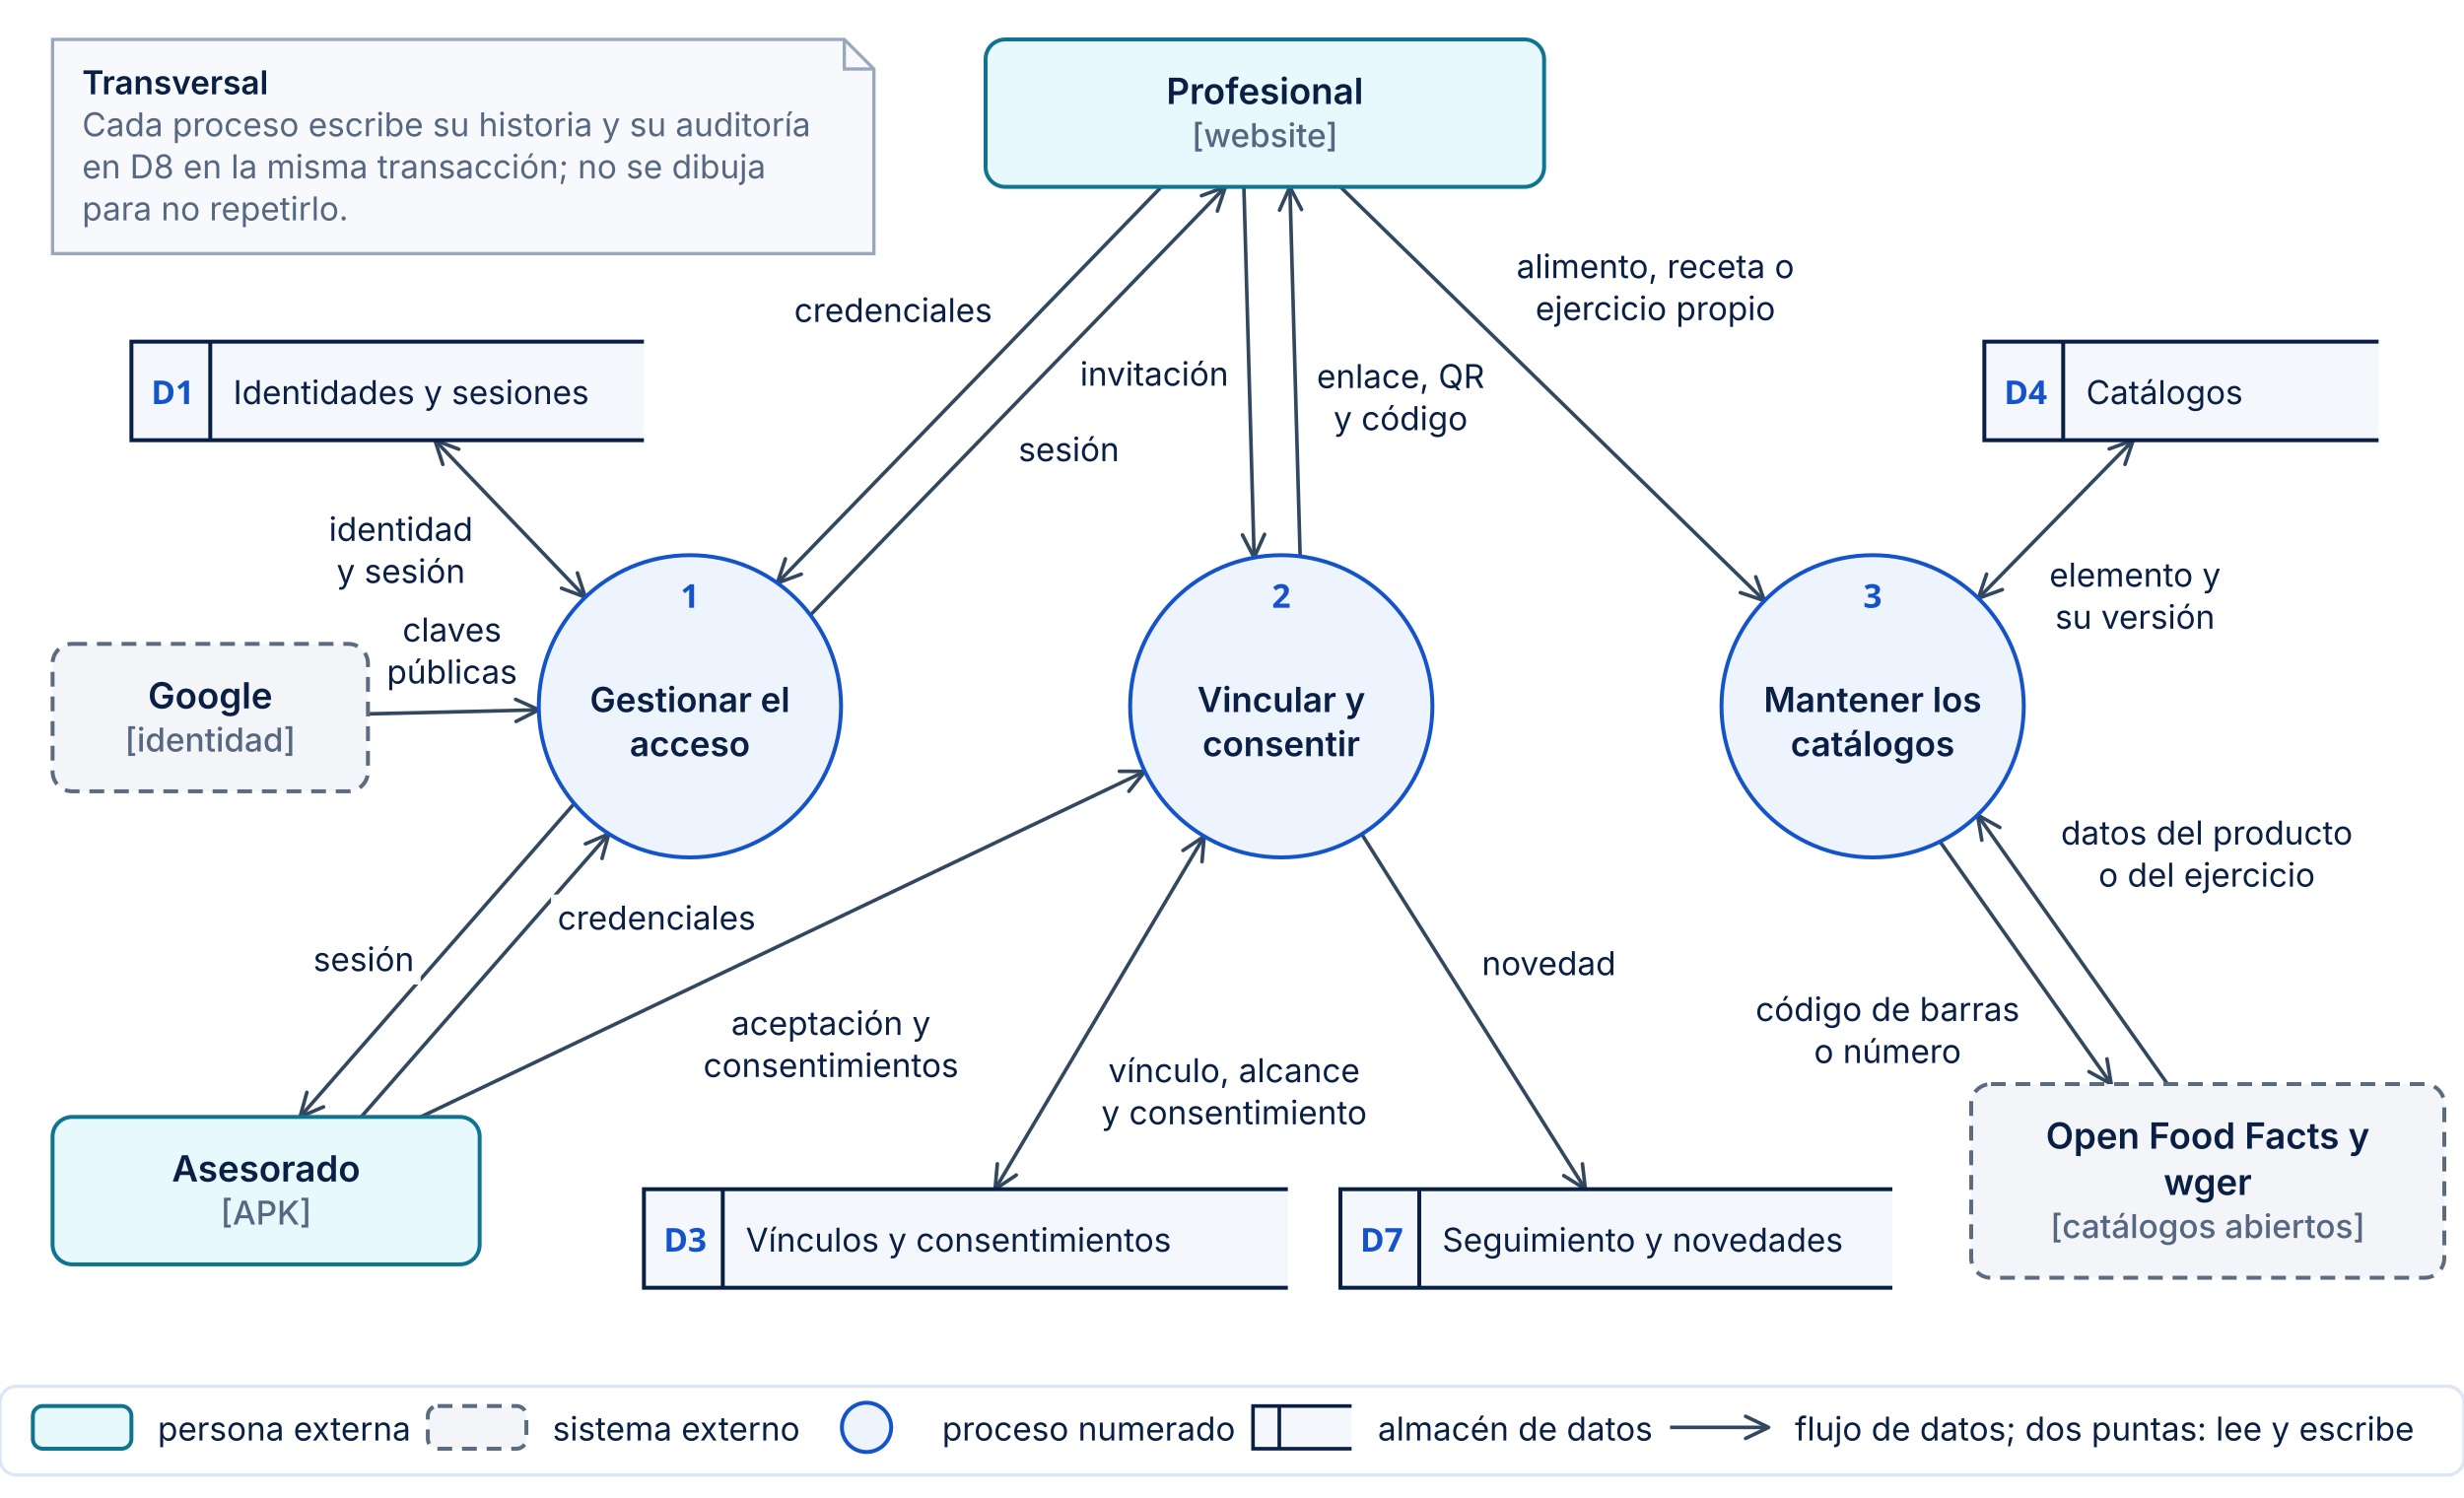
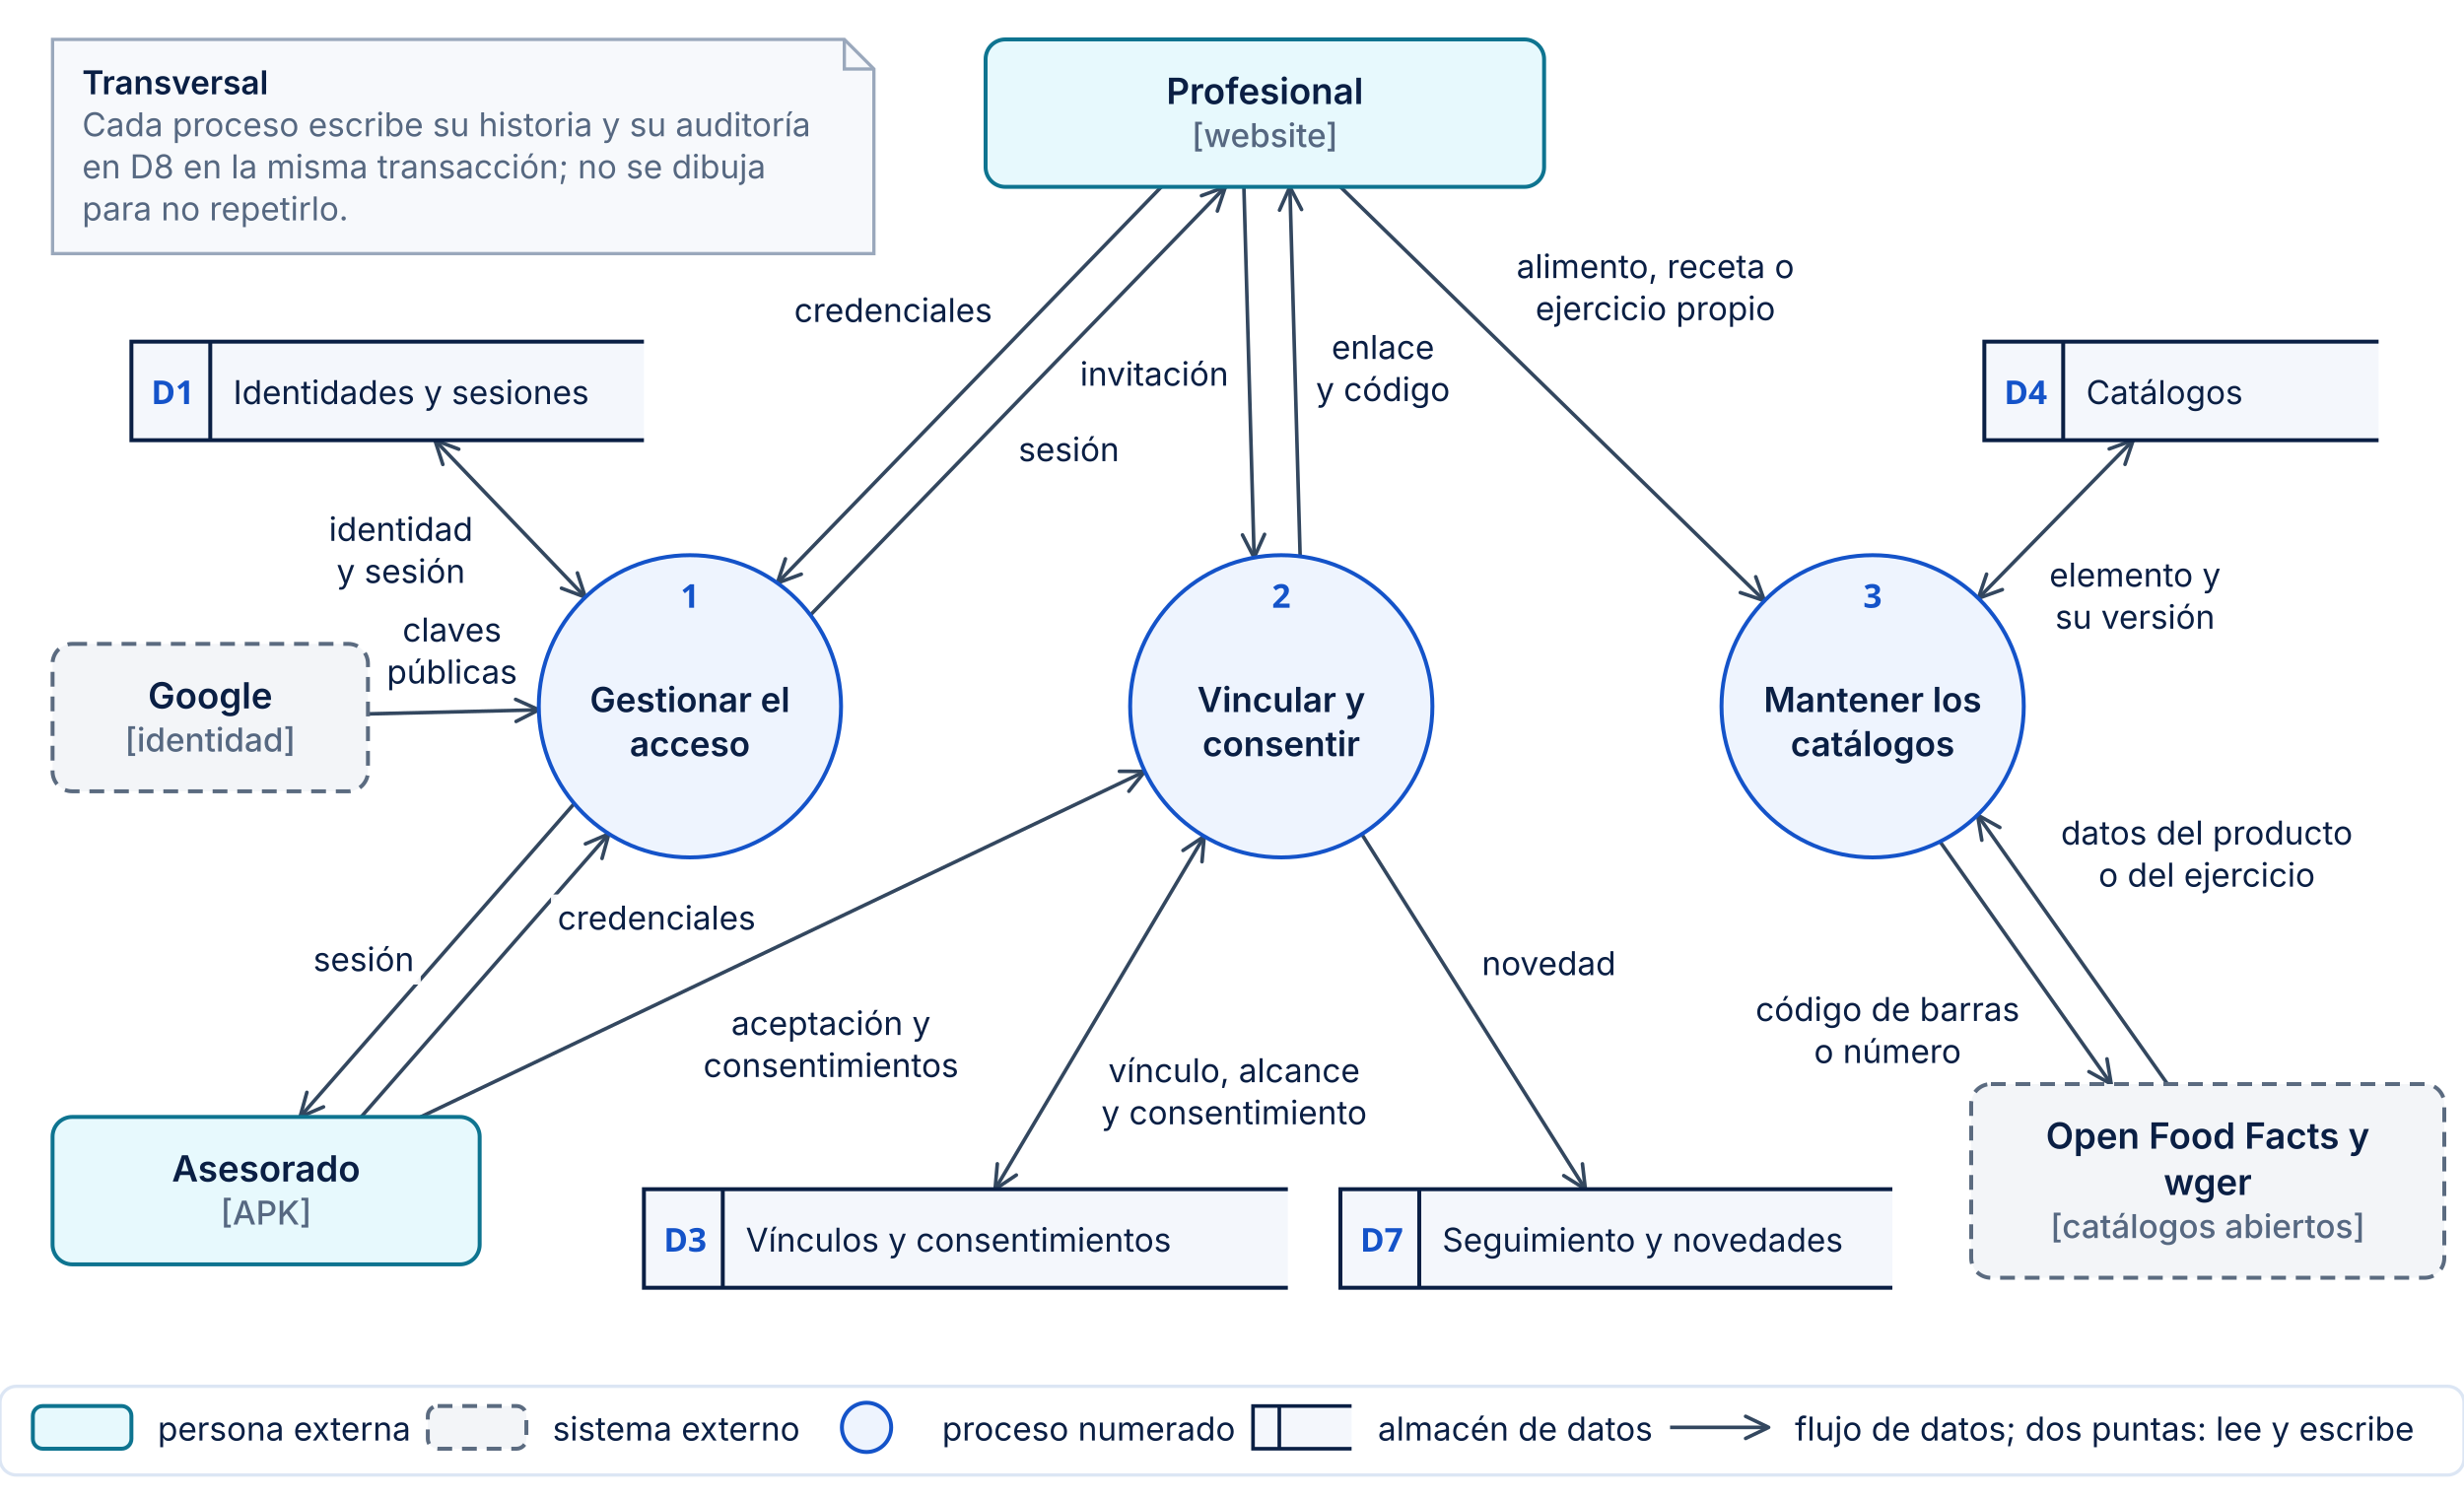
<svg xmlns="http://www.w3.org/2000/svg" width="750pt" height="456pt" viewBox="0 0 750 456" data-lamina="D-01">
  <rect x="0" y="0" width="750" height="456" fill="#FFFFFF" />
  <rect x="0" y="422" width="750" height="27" rx="5" fill="#FFFFFF" stroke="#DCE6F4" stroke-width="1" />
  <rect x="10" y="428" width="30" height="13" rx="3" fill="#E7F9FD" stroke="#0E7490" stroke-width="1.2" />
  <text x="48" y="438.5" font-family="Inter" font-size="10" font-weight="400" fill="#0A1F44">persona externa</text>
  <rect x="130.22" y="428" width="30" height="13" rx="3" fill="#F3F5F8" stroke="#5B6B80" stroke-width="1.2" stroke-dasharray="4.5 3" />
  <text x="168.22" y="438.5" font-family="Inter" font-size="10" font-weight="400" fill="#0A1F44">sistema externo</text>
  <circle cx="263.76" cy="434.5" r="7.5" fill="#EEF4FE" stroke="#1453C9" stroke-width="1.2" />
  <text x="286.76" y="438.5" font-family="Inter" font-size="10" font-weight="400" fill="#0A1F44">proceso numerado</text>
  <rect x="381.4" y="428" width="30" height="13" fill="#F4F7FC" />
  <path d="M 411.4 428 L 381.4 428 L 381.4 441 L 411.4 441 M 389.4 428 L 389.4 441" fill="none" stroke="#0A1F44" stroke-width="1.1" />
  <text x="419.4" y="438.5" font-family="Inter" font-size="10" font-weight="400" fill="#0A1F44">almacén de datos</text>
  <path d="M 508.34 434.5 L 537.34 434.5" stroke="#33475F" stroke-width="1.1" fill="none" />
  <path d="M 531.34 437.86 L 538.34 434.5 L 531.34 431.14" fill="none" stroke="#33475F" stroke-width="1.1" stroke-linejoin="round" stroke-linecap="round" />
  <text x="546.34" y="438.5" font-family="Inter" font-size="10" font-weight="400" fill="#0A1F44">flujo de datos; dos puntas: lee y escribe</text>
  <path d="M 353.5 56.88 L 236.61 177.48" fill="none" stroke="#33475F" stroke-width="1.1" />
  <path d="M 239.07 170.12 L 236.61 177.48 L 243.9 174.79" fill="none" stroke="#33475F" stroke-width="1.1" stroke-linejoin="round" stroke-linecap="round" />
  <path d="M 246.67 187.22 L 373 56.88" fill="none" stroke="#33475F" stroke-width="1.1" />
  <path d="M 370.54 64.24 L 373 56.88 L 365.71 59.57" fill="none" stroke="#33475F" stroke-width="1.1" stroke-linejoin="round" stroke-linecap="round" />
  <path d="M 109.93 340 L 185.33 253.83" fill="none" stroke="#33475F" stroke-width="1.1" />
  <path d="M 183.25 261.31 L 185.33 253.83 L 178.19 256.88" fill="none" stroke="#33475F" stroke-width="1.1" stroke-linejoin="round" stroke-linecap="round" />
  <path d="M 174.79 244.61 L 91.33 340" fill="none" stroke="#33475F" stroke-width="1.1" />
  <path d="M 93.41 332.52 L 91.33 340 L 98.47 336.94" fill="none" stroke="#33475F" stroke-width="1.1" stroke-linejoin="round" stroke-linecap="round" />
  <path d="M 112 217.31 L 164.01 216.08" fill="none" stroke="#33475F" stroke-width="1.1" />
  <path d="M 157.09 219.61 L 164.01 216.08 L 156.94 212.89" fill="none" stroke="#33475F" stroke-width="1.1" stroke-linejoin="round" stroke-linecap="round" />
  <path d="M 178.17 181.79 L 132.38 134" fill="none" stroke="#33475F" stroke-width="1.1" />
  <path d="M 139.64 136.73 L 132.38 134 L 134.79 141.38" fill="none" stroke="#33475F" stroke-width="1.1" stroke-linejoin="round" stroke-linecap="round" />
  <path d="M 170.9 179.06 L 178.17 181.79 L 175.75 174.41" fill="none" stroke="#33475F" stroke-width="1.1" stroke-linejoin="round" stroke-linecap="round" />
  <path d="M 378.62 56.88 L 381.74 169.75" fill="none" stroke="#33475F" stroke-width="1.1" />
  <path d="M 378.19 162.84 L 381.74 169.75 L 384.91 162.66" fill="none" stroke="#33475F" stroke-width="1.1" stroke-linejoin="round" stroke-linecap="round" />
  <path d="M 395.74 169.36 L 392.62 56.88" fill="none" stroke="#33475F" stroke-width="1.1" />
  <path d="M 396.18 63.78 L 392.62 56.88 L 389.46 63.97" fill="none" stroke="#33475F" stroke-width="1.1" stroke-linejoin="round" stroke-linecap="round" />
  <path d="M 128.03 340 L 348.48 234.81" fill="none" stroke="#33475F" stroke-width="1.1" />
  <path d="M 343.61 240.86 L 348.48 234.81 L 340.72 234.79" fill="none" stroke="#33475F" stroke-width="1.1" stroke-linejoin="round" stroke-linecap="round" />
  <path d="M 366.55 254.57 L 302.89 362" fill="none" stroke="#33475F" stroke-width="1.1" />
  <path d="M 303.57 354.27 L 302.89 362 L 309.35 357.69" fill="none" stroke="#33475F" stroke-width="1.1" stroke-linejoin="round" stroke-linecap="round" />
  <path d="M 365.87 262.31 L 366.55 254.57 L 360.09 258.88" fill="none" stroke="#33475F" stroke-width="1.1" stroke-linejoin="round" stroke-linecap="round" />
  <path d="M 414.51 253.93 L 482.56 362" fill="none" stroke="#33475F" stroke-width="1.1" />
  <path d="M 475.98 357.87 L 482.56 362 L 481.67 354.29" fill="none" stroke="#33475F" stroke-width="1.1" stroke-linejoin="round" stroke-linecap="round" />
  <path d="M 407.99 56.88 L 537.08 182.87" fill="none" stroke="#33475F" stroke-width="1.1" />
  <path d="M 529.72 180.39 L 537.08 182.87 L 534.42 175.58" fill="none" stroke="#33475F" stroke-width="1.1" stroke-linejoin="round" stroke-linecap="round" />
  <path d="M 590.5 256.18 L 642.62 330" fill="none" stroke="#33475F" stroke-width="1.1" />
  <path d="M 635.84 326.22 L 642.62 330 L 641.33 322.34" fill="none" stroke="#33475F" stroke-width="1.1" stroke-linejoin="round" stroke-linecap="round" />
  <path d="M 659.76 330 L 601.94 248.1" fill="none" stroke="#33475F" stroke-width="1.1" />
  <path d="M 608.72 251.88 L 601.94 248.1 L 603.23 255.76" fill="none" stroke="#33475F" stroke-width="1.1" stroke-linejoin="round" stroke-linecap="round" />
  <path d="M 602.18 182.13 L 649.31 134" fill="none" stroke="#33475F" stroke-width="1.1" />
  <path d="M 646.82 141.35 L 649.31 134 L 642.01 136.65" fill="none" stroke="#33475F" stroke-width="1.1" stroke-linejoin="round" stroke-linecap="round" />
  <path d="M 604.68 174.78 L 602.18 182.13 L 609.48 179.48" fill="none" stroke="#33475F" stroke-width="1.1" stroke-linejoin="round" stroke-linecap="round" />
  <circle cx="210" cy="215" r="46" fill="#EEF4FE" stroke="#1453C9" stroke-width="1.2" />
  <text x="210" y="185" font-family="JetBrains Mono" font-size="10" font-weight="600" fill="#1453C9" text-anchor="middle">1</text>
  <text x="210" y="216.73" font-family="Inter" font-size="10.5" font-weight="600" fill="#0A1F44" text-anchor="middle">Gestionar el</text>
  <text x="210" y="230.17" font-family="Inter" font-size="10.5" font-weight="600" fill="#0A1F44" text-anchor="middle">acceso</text>
  <circle cx="390" cy="215" r="46" fill="#EEF4FE" stroke="#1453C9" stroke-width="1.2" />
  <text x="390" y="185" font-family="JetBrains Mono" font-size="10" font-weight="600" fill="#1453C9" text-anchor="middle">2</text>
  <text x="390" y="216.73" font-family="Inter" font-size="10.5" font-weight="600" fill="#0A1F44" text-anchor="middle">Vincular y</text>
  <text x="390" y="230.17" font-family="Inter" font-size="10.5" font-weight="600" fill="#0A1F44" text-anchor="middle">consentir</text>
  <circle cx="570" cy="215" r="46" fill="#EEF4FE" stroke="#1453C9" stroke-width="1.2" />
  <text x="570" y="185" font-family="JetBrains Mono" font-size="10" font-weight="600" fill="#1453C9" text-anchor="middle">3</text>
  <text x="570" y="216.73" font-family="Inter" font-size="10.5" font-weight="600" fill="#0A1F44" text-anchor="middle">Mantener los</text>
  <text x="570" y="230.17" font-family="Inter" font-size="10.5" font-weight="600" fill="#0A1F44" text-anchor="middle">catálogos</text>
  <rect x="300" y="12" width="170" height="44.88" rx="6" fill="#E7F9FD" stroke="#0E7490" stroke-width="1.2" />
  <text x="385" y="31.66" font-family="Inter" font-size="11" font-weight="600" fill="#0A1F44" text-anchor="middle">Profesional</text>
  <text x="385" y="44.77" font-family="Inter" font-size="10" font-weight="500" fill="#566881" text-anchor="middle">[website]</text>
  <rect x="16" y="340" width="130" height="44.88" rx="6" fill="#E7F9FD" stroke="#0E7490" stroke-width="1.2" />
  <text x="81" y="359.66" font-family="Inter" font-size="11" font-weight="600" fill="#0A1F44" text-anchor="middle">Asesorado</text>
  <text x="81" y="372.77" font-family="Inter" font-size="10" font-weight="500" fill="#566881" text-anchor="middle">[APK]</text>
  <rect x="16" y="196" width="96" height="44.88" rx="6" fill="#F3F5F8" stroke="#5B6B80" stroke-width="1.2" stroke-dasharray="4.5 3" />
  <text x="64" y="215.66" font-family="Inter" font-size="11" font-weight="600" fill="#0A1F44" text-anchor="middle">Google</text>
  <text x="64" y="228.77" font-family="Inter" font-size="10" font-weight="500" fill="#566881" text-anchor="middle">[identidad]</text>
  <rect x="600" y="330" width="144" height="58.96" rx="6" fill="#F3F5F8" stroke="#5B6B80" stroke-width="1.2" stroke-dasharray="4.5 3" />
  <text x="672" y="349.66" font-family="Inter" font-size="11" font-weight="600" fill="#0A1F44" text-anchor="middle">Open Food Facts y</text>
  <text x="672" y="363.74" font-family="Inter" font-size="11" font-weight="600" fill="#0A1F44" text-anchor="middle">wger</text>
  <text x="672" y="376.85" font-family="Inter" font-size="10" font-weight="500" fill="#566881" text-anchor="middle">[catálogos abiertos]</text>
  <rect x="40" y="104" width="156" height="30" fill="#F4F7FC" stroke="none" />
  <path d="M 196 104 L 40 104 L 40 134 L 196 134 M 64 104 L 64 134" fill="none" stroke="#0A1F44" stroke-width="1.2" />
  <text x="46" y="123" font-family="JetBrains Mono" font-size="10" font-weight="600" fill="#1453C9">D1</text>
  <text x="71" y="123" font-family="Inter" font-size="10" font-weight="400" fill="#0A1F44">Identidades y sesiones</text>
  <rect x="196" y="362" width="196" height="30" fill="#F4F7FC" stroke="none" />
  <path d="M 392 362 L 196 362 L 196 392 L 392 392 M 220 362 L 220 392" fill="none" stroke="#0A1F44" stroke-width="1.2" />
  <text x="202" y="381" font-family="JetBrains Mono" font-size="10" font-weight="600" fill="#1453C9">D3</text>
  <text x="227" y="381" font-family="Inter" font-size="10" font-weight="400" fill="#0A1F44">Vínculos y consentimientos</text>
  <rect x="408" y="362" width="168" height="30" fill="#F4F7FC" stroke="none" />
  <path d="M 576 362 L 408 362 L 408 392 L 576 392 M 432 362 L 432 392" fill="none" stroke="#0A1F44" stroke-width="1.2" />
  <text x="414" y="381" font-family="JetBrains Mono" font-size="10" font-weight="600" fill="#1453C9">D7</text>
  <text x="439" y="381" font-family="Inter" font-size="10" font-weight="400" fill="#0A1F44">Seguimiento y novedades</text>
  <rect x="604" y="104" width="120" height="30" fill="#F4F7FC" stroke="none" />
  <path d="M 724 104 L 604 104 L 604 134 L 724 134 M 628 104 L 628 134" fill="none" stroke="#0A1F44" stroke-width="1.2" />
  <text x="610" y="123" font-family="JetBrains Mono" font-size="10" font-weight="600" fill="#1453C9">D4</text>
  <text x="635" y="123" font-family="Inter" font-size="10" font-weight="400" fill="#0A1F44">Catálogos</text>
  <path d="M 16 12 L 257 12 L 266 21 L 266 77.2 L 16 77.2 Z" fill="#F7F9FC" stroke="#9AA8BC" stroke-width="1" />
  <path d="M 257 12 L 257 21 L 266 21" fill="none" stroke="#9AA8BC" stroke-width="1" />
  <text x="25" y="28.69" font-family="Inter" font-size="10" font-weight="600" fill="#0A1F44">Transversal</text>
  <text x="25" y="41.49" font-family="Inter" font-size="10" font-weight="400" fill="#566881">Cada proceso escribe su historia y su auditoría</text>
  <text x="25" y="54.29" font-family="Inter" font-size="10" font-weight="400" fill="#566881">en D8 en la misma transacción; no se dibuja</text>
  <text x="25" y="67.09" font-family="Inter" font-size="10" font-weight="400" fill="#566881">para no repetirlo.</text>
  <rect x="167.71" y="272.28" width="64.45" height="14.8" fill="#FFFFFF" opacity="0.94" />
  <text x="169.71" y="282.97" font-family="Inter" font-size="10" font-weight="400" fill="#0A1F44">credenciales</text>
  <rect x="93.35" y="284.9" width="34.71" height="14.8" fill="#FFFFFF" opacity="0.94" />
  <text x="126.06" y="295.59" font-family="Inter" font-size="10" font-weight="400" fill="#0A1F44" text-anchor="end">sesión</text>
  <rect x="239.65" y="87.31" width="64.45" height="14.8" fill="#FFFFFF" opacity="0.94" />
  <text x="271.87" y="98" font-family="Inter" font-size="10" font-weight="400" fill="#0A1F44" text-anchor="middle">credenciales</text>
  <rect x="308" y="129.69" width="34.71" height="14.8" fill="#FFFFFF" opacity="0.94" />
  <text x="325.35" y="140.38" font-family="Inter" font-size="10" font-weight="400" fill="#0A1F44" text-anchor="middle">sesión</text>
  <rect x="115.77" y="184.59" width="43.61" height="27.6" fill="#FFFFFF" opacity="0.94" />
  <text x="137.58" y="195.28" font-family="Inter" font-size="10" font-weight="400" fill="#0A1F44" text-anchor="middle">claves</text>
  <text x="137.58" y="208.08" font-family="Inter" font-size="10" font-weight="400" fill="#0A1F44" text-anchor="middle">públicas</text>
  <rect x="98.11" y="153.95" width="47.84" height="27.6" fill="#FFFFFF" opacity="0.94" />
  <text x="122.03" y="164.64" font-family="Inter" font-size="10" font-weight="400" fill="#0A1F44" text-anchor="middle">identidad</text>
  <text x="122.03" y="177.44" font-family="Inter" font-size="10" font-weight="400" fill="#0A1F44" text-anchor="middle">y sesión</text>
  <rect x="326.7" y="106.71" width="49.3" height="14.8" fill="#FFFFFF" opacity="0.94" />
  <text x="351.35" y="117.4" font-family="Inter" font-size="10" font-weight="400" fill="#0A1F44" text-anchor="middle">invitación</text>
-   <rect x="398.79" y="107.43" width="55.09" height="27.6" fill="#FFFFFF" opacity="0.94" />
-   <text x="426.34" y="118.12" font-family="Inter" font-size="10" font-weight="400" fill="#0A1F44" text-anchor="middle">enlace, QR</text>
-   <text x="426.34" y="130.92" font-family="Inter" font-size="10" font-weight="400" fill="#0A1F44" text-anchor="middle">y código</text>
+   <rect x="398.54" y="98.58" width="44.82" height="27.6" fill="#FFFFFF" opacity="0.94" />
+   <text x="420.95" y="109.27" font-family="Inter" font-size="10" font-weight="400" fill="#0A1F44" text-anchor="middle">enlace</text>
+   <text x="420.95" y="122.07" font-family="Inter" font-size="10" font-weight="400" fill="#0A1F44" text-anchor="middle">y código</text>
  <rect x="212.03" y="304.35" width="81.79" height="27.6" fill="#FFFFFF" opacity="0.94" />
  <text x="252.93" y="315.04" font-family="Inter" font-size="10" font-weight="400" fill="#0A1F44" text-anchor="middle">aceptación y</text>
  <text x="252.93" y="327.84" font-family="Inter" font-size="10" font-weight="400" fill="#0A1F44" text-anchor="middle">consentimientos</text>
  <rect x="333.17" y="318.74" width="84.95" height="27.6" fill="#FFFFFF" opacity="0.94" />
  <text x="375.65" y="329.43" font-family="Inter" font-size="10" font-weight="400" fill="#0A1F44" text-anchor="middle">vínculo, alcance</text>
  <text x="375.65" y="342.23" font-family="Inter" font-size="10" font-weight="400" fill="#0A1F44" text-anchor="middle">y consentimiento</text>
  <rect x="448.84" y="286.14" width="45.22" height="14.8" fill="#FFFFFF" opacity="0.94" />
  <text x="471.44" y="296.83" font-family="Inter" font-size="10" font-weight="400" fill="#0A1F44" text-anchor="middle">novedad</text>
  <rect x="459.5" y="73.96" width="88.75" height="27.6" fill="#FFFFFF" opacity="0.94" />
  <text x="503.88" y="84.65" font-family="Inter" font-size="10" font-weight="400" fill="#0A1F44" text-anchor="middle">alimento, receta o</text>
  <text x="503.88" y="97.45" font-family="Inter" font-size="10" font-weight="400" fill="#0A1F44" text-anchor="middle">ejercicio propio</text>
  <rect x="532.49" y="300.1" width="84.12" height="27.6" fill="#FFFFFF" opacity="0.94" />
  <text x="574.55" y="310.79" font-family="Inter" font-size="10" font-weight="400" fill="#0A1F44" text-anchor="middle">código de barras</text>
  <text x="574.55" y="323.59" font-family="Inter" font-size="10" font-weight="400" fill="#0A1F44" text-anchor="middle">o número</text>
  <rect x="625.12" y="246.4" width="93.18" height="27.6" fill="#FFFFFF" opacity="0.94" />
  <text x="671.71" y="257.09" font-family="Inter" font-size="10" font-weight="400" fill="#0A1F44" text-anchor="middle">datos del producto</text>
  <text x="671.71" y="269.89" font-family="Inter" font-size="10" font-weight="400" fill="#0A1F44" text-anchor="middle">o del ejercicio</text>
  <rect x="621.73" y="167.89" width="56.28" height="27.6" fill="#FFFFFF" opacity="0.94" />
  <text x="649.87" y="178.57" font-family="Inter" font-size="10" font-weight="400" fill="#0A1F44" text-anchor="middle">elemento y</text>
  <text x="649.87" y="191.37" font-family="Inter" font-size="10" font-weight="400" fill="#0A1F44" text-anchor="middle">su versión</text>
</svg>
